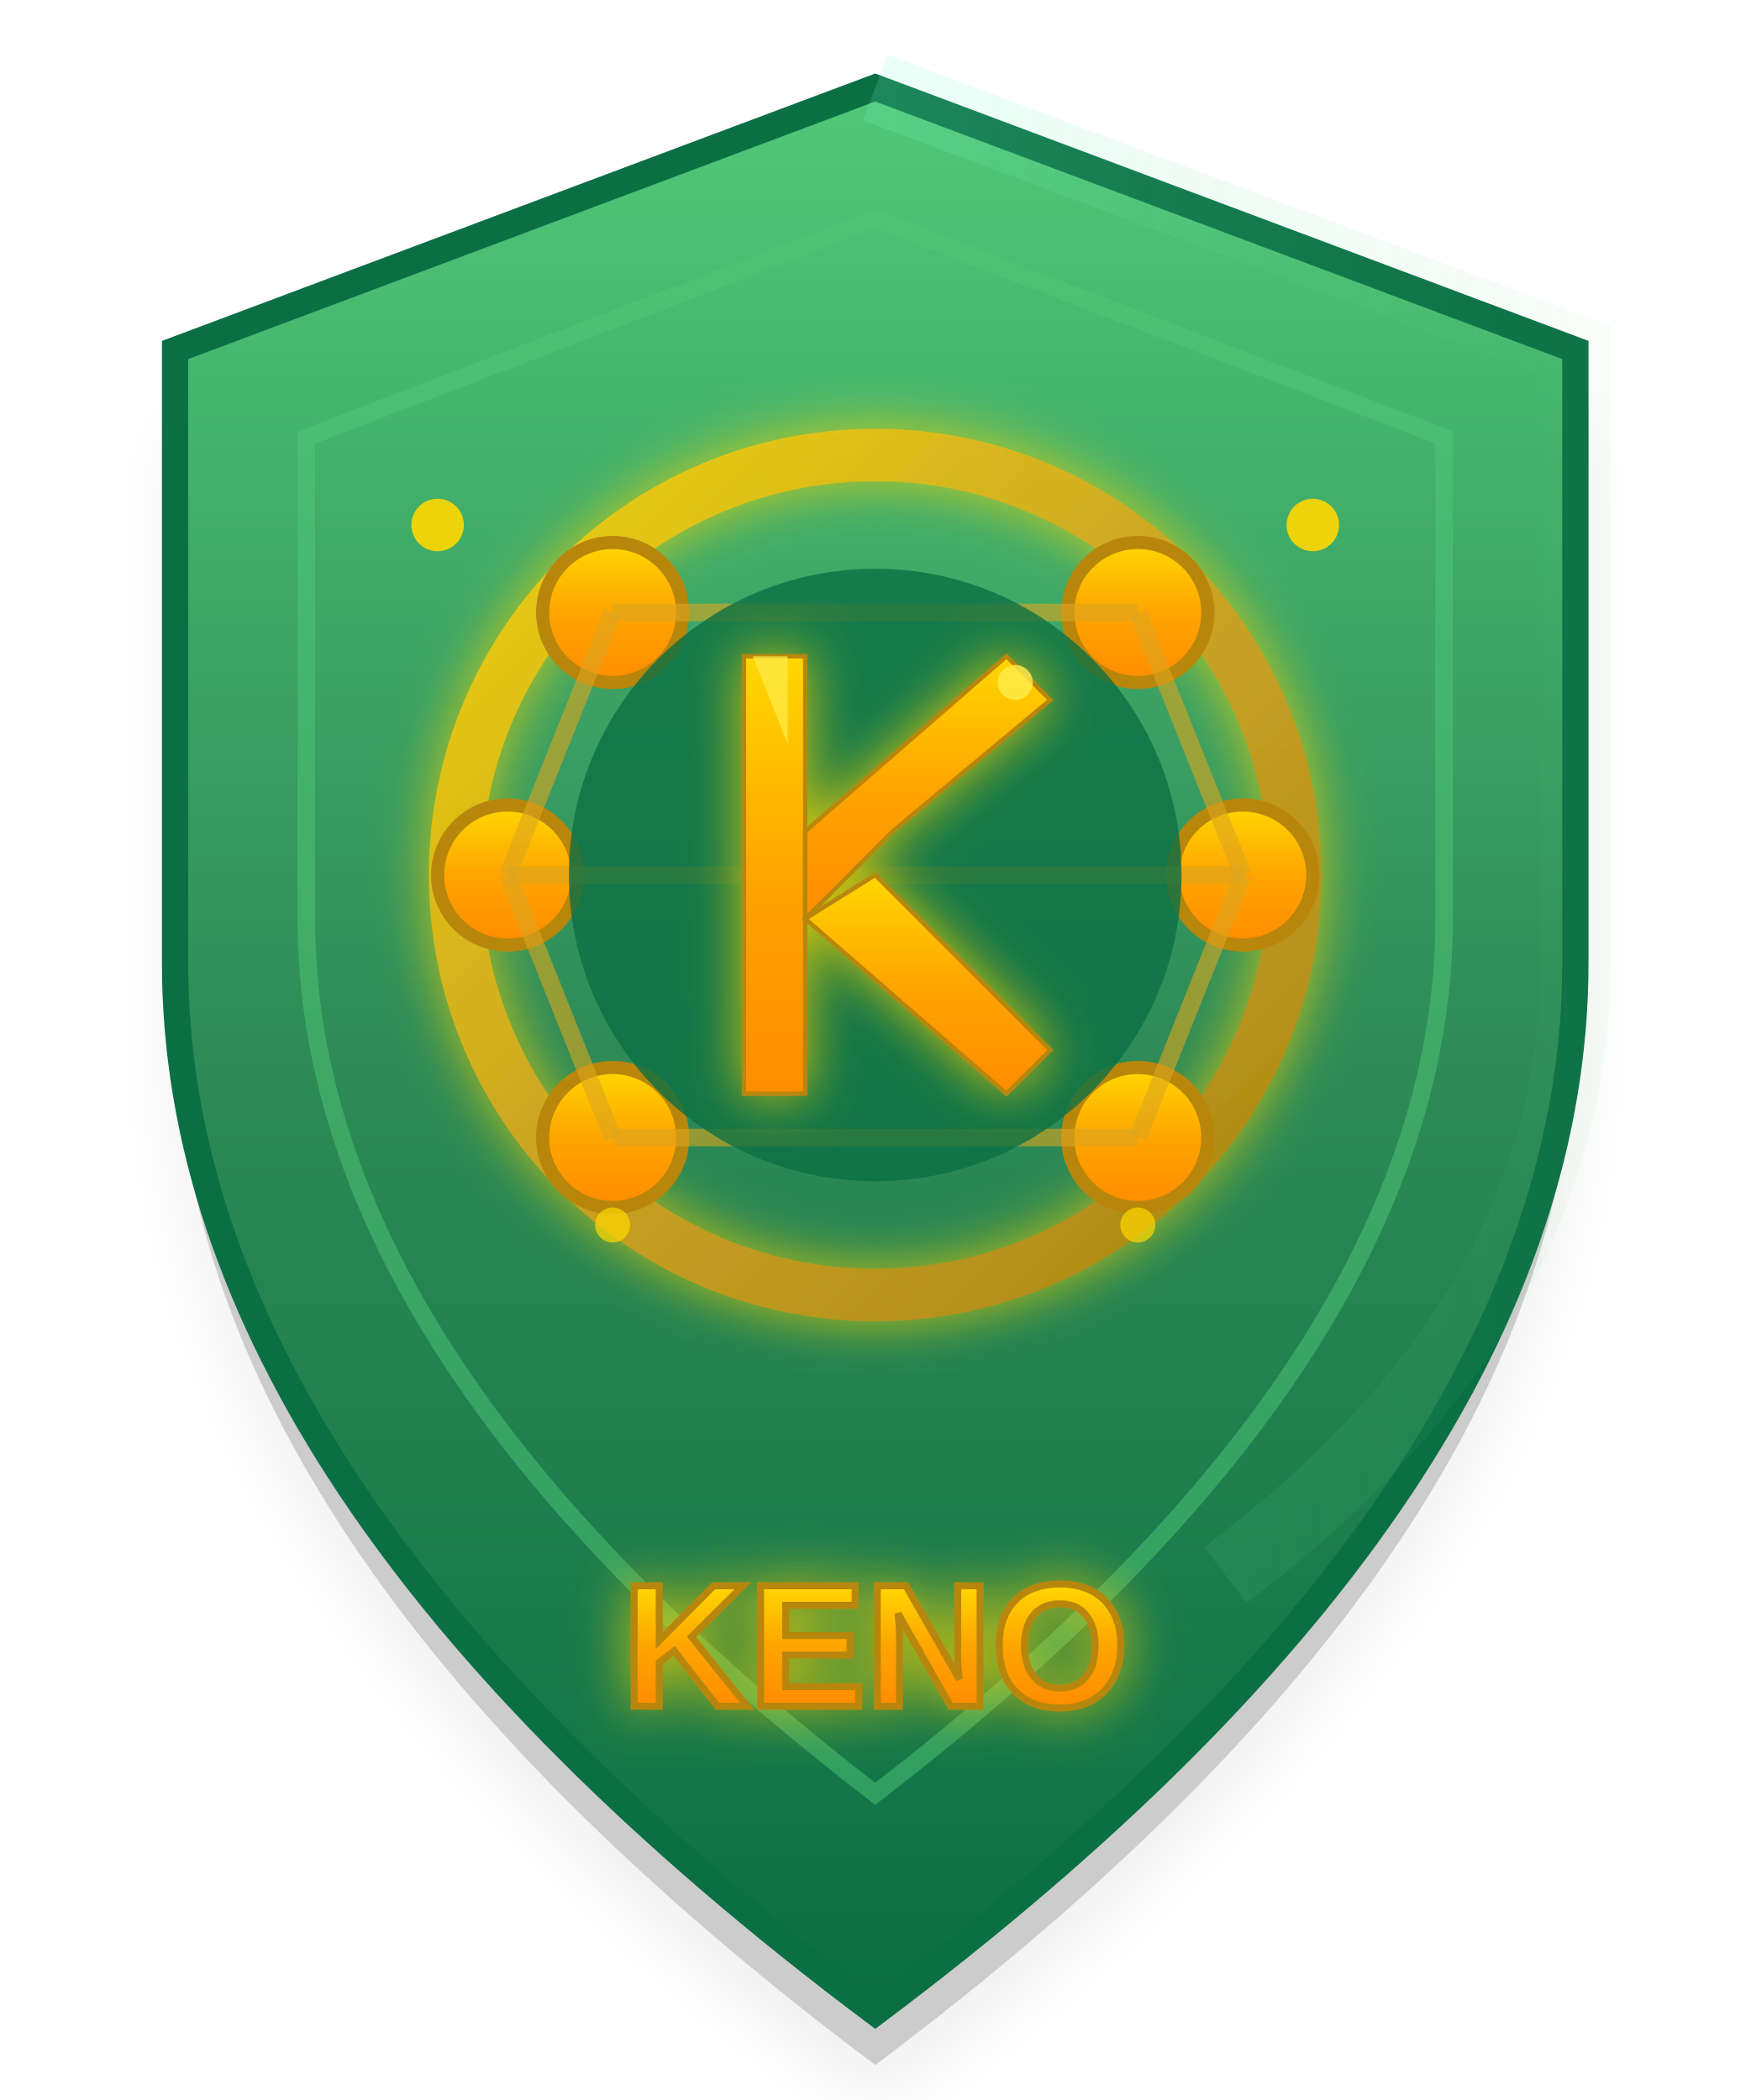
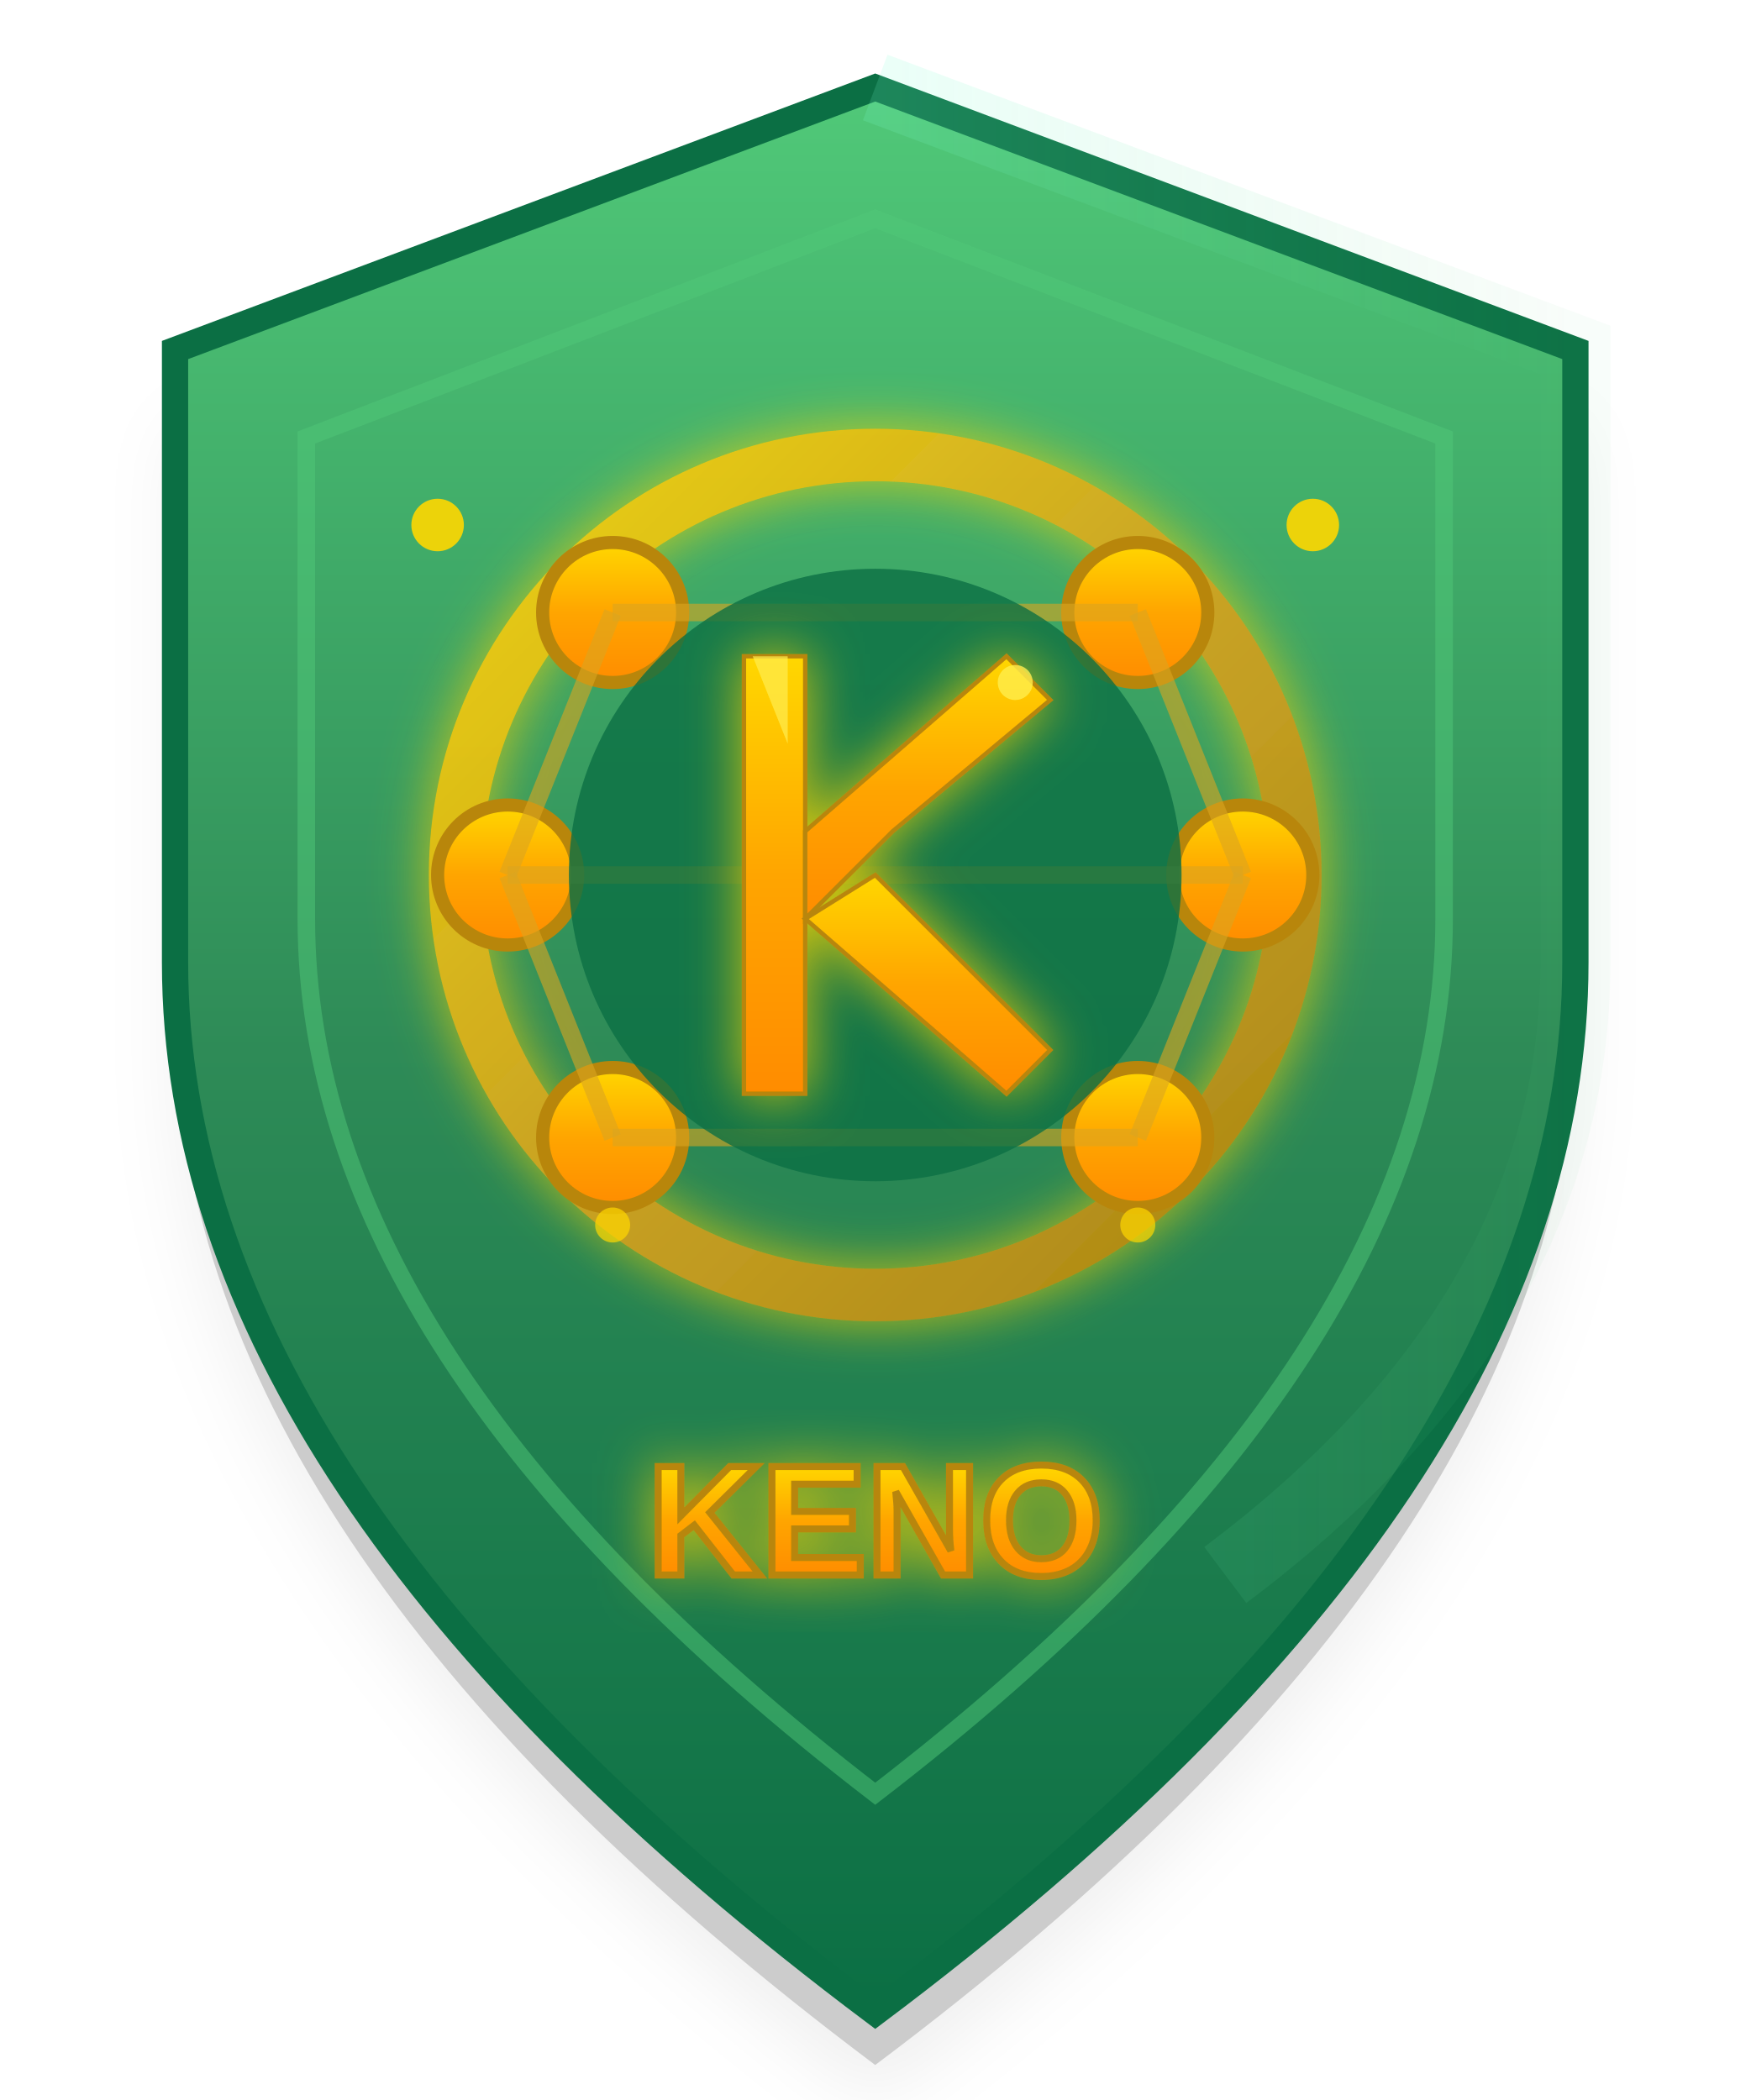
<svg xmlns="http://www.w3.org/2000/svg" viewBox="0 0 200 240" width="200" height="240">
  <defs>
    <linearGradient id="emeraldShieldGradient" x1="0%" y1="0%" x2="0%" y2="100%">
      <stop offset="0%" style="stop-color:#50C878;stop-opacity:1" />
      <stop offset="50%" style="stop-color:#2E8B57;stop-opacity:1" />
      <stop offset="100%" style="stop-color:#0B6F44;stop-opacity:1" />
    </linearGradient>
    <linearGradient id="goldGradient" x1="0%" y1="0%" x2="0%" y2="100%">
      <stop offset="0%" style="stop-color:#FFD700;stop-opacity:1" />
      <stop offset="50%" style="stop-color:#FFA500;stop-opacity:1" />
      <stop offset="100%" style="stop-color:#FF8C00;stop-opacity:1" />
    </linearGradient>
    <linearGradient id="goldCircleGradient" x1="0%" y1="0%" x2="100%" y2="100%">
      <stop offset="0%" style="stop-color:#FFD700;stop-opacity:1" />
      <stop offset="50%" style="stop-color:#DAA520;stop-opacity:1" />
      <stop offset="100%" style="stop-color:#B8860B;stop-opacity:1" />
    </linearGradient>
    <linearGradient id="highlightGradient" x1="0%" y1="0%" x2="100%" y2="0%">
      <stop offset="0%" style="stop-color:#7FFFD4;stop-opacity:0.4" />
      <stop offset="100%" style="stop-color:#50C878;stop-opacity:0.1" />
    </linearGradient>
    <filter id="shadow" x="-50%" y="-50%" width="200%" height="200%">
      <feGaussianBlur in="SourceAlpha" stdDeviation="4" />
      <feOffset dx="0" dy="4" result="offsetblur" />
      <feComponentTransfer>
        <feFuncA type="linear" slope="0.3" />
      </feComponentTransfer>
      <feMerge>
        <feMergeNode />
        <feMergeNode in="SourceGraphic" />
      </feMerge>
    </filter>
    <filter id="goldGlow" x="-50%" y="-50%" width="200%" height="200%">
      <feGaussianBlur in="SourceAlpha" stdDeviation="3" />
      <feOffset dx="0" dy="0" result="offsetblur" />
      <feFlood flood-color="#FFD700" flood-opacity="0.8" />
      <feComposite in2="offsetblur" operator="in" />
      <feMerge>
        <feMergeNode />
        <feMergeNode in="SourceGraphic" />
      </feMerge>
    </filter>
  </defs>
  <path d="M100 10 L180 40 L180 110 Q180 170 100 230 Q20 170 20 110 L20 40 Z" fill="#000000" opacity="0.2" transform="translate(0,6)" filter="url(#shadow)" />
  <path d="M100 10 L180 40 L180 110 Q180 170 100 230 Q20 170 20 110 L20 40 Z" fill="url(#emeraldShieldGradient)" stroke="#0B6F44" stroke-width="3" />
  <path d="M100 10 L180 40 L180 110 Q180 150 140 180" fill="none" stroke="url(#highlightGradient)" stroke-width="8" opacity="0.4" />
  <path d="M100 25 L165 50 L165 105 Q165 155 100 205 Q35 155 35 105 L35 50 Z" fill="none" stroke="#50C878" stroke-width="2" opacity="0.5" />
  <g transform="translate(100, 100)">
    <circle cx="0" cy="0" r="48" fill="none" stroke="url(#goldCircleGradient)" stroke-width="6" opacity="0.9" filter="url(#goldGlow)" />
    <circle cx="-30" cy="-30" r="8" fill="url(#goldGradient)" stroke="#B8860B" stroke-width="1.5" />
    <circle cx="30" cy="-30" r="8" fill="url(#goldGradient)" stroke="#B8860B" stroke-width="1.5" />
    <circle cx="-42" cy="0" r="8" fill="url(#goldGradient)" stroke="#B8860B" stroke-width="1.5" />
    <circle cx="42" cy="0" r="8" fill="url(#goldGradient)" stroke="#B8860B" stroke-width="1.5" />
    <circle cx="-30" cy="30" r="8" fill="url(#goldGradient)" stroke="#B8860B" stroke-width="1.5" />
    <circle cx="30" cy="30" r="8" fill="url(#goldGradient)" stroke="#B8860B" stroke-width="1.5" />
    <line x1="-30" y1="-30" x2="30" y2="-30" stroke="#DAA520" stroke-width="2" opacity="0.6" />
    <line x1="-42" y1="0" x2="42" y2="0" stroke="#DAA520" stroke-width="2" opacity="0.6" />
    <line x1="-30" y1="30" x2="30" y2="30" stroke="#DAA520" stroke-width="2" opacity="0.6" />
    <line x1="-30" y1="-30" x2="-42" y2="0" stroke="#DAA520" stroke-width="2" opacity="0.6" />
    <line x1="30" y1="-30" x2="42" y2="0" stroke="#DAA520" stroke-width="2" opacity="0.6" />
    <line x1="-42" y1="0" x2="-30" y2="30" stroke="#DAA520" stroke-width="2" opacity="0.6" />
    <line x1="42" y1="0" x2="30" y2="30" stroke="#DAA520" stroke-width="2" opacity="0.6" />
    <circle cx="0" cy="0" r="35" fill="#0B6F44" opacity="0.8" />
    <g filter="url(#goldGlow)">
      <path d="M -15 -25 L -15 25 L -8 25 L -8 -25 Z" fill="url(#goldGradient)" stroke="#B8860B" stroke-width="0.5" />
      <path d="M -8 -5 L 15 -25 L 20 -20 L 2 -5 L -8 5 Z" fill="url(#goldGradient)" stroke="#B8860B" stroke-width="0.5" />
      <path d="M 0 0 L 20 20 L 15 25 L -8 5 Z" fill="url(#goldGradient)" stroke="#B8860B" stroke-width="0.5" />
      <path d="M -14 -25 L -10 -25 L -10 -15 Z" fill="#FFED4E" opacity="0.7" />
      <circle cx="16" cy="-22" r="2" fill="#FFED4E" opacity="0.8" />
    </g>
  </g>
  <circle cx="50" cy="60" r="3" fill="#FFD700" opacity="0.9" />
  <circle cx="150" cy="60" r="3" fill="#FFD700" opacity="0.9" />
  <circle cx="70" cy="140" r="2" fill="#FFD700" opacity="0.7" />
  <circle cx="130" cy="140" r="2" fill="#FFD700" opacity="0.7" />
-   <text x="100" y="195" font-family="Arial, sans-serif" font-size="20" font-weight="bold" fill="url(#goldGradient)" text-anchor="middle" stroke="#B8860B" stroke-width="0.8" filter="url(#goldGlow)">KENO</text>
+   <text x="100" y="180" font-family="Arial, sans-serif" font-size="18" font-weight="bold" fill="url(#goldGradient)" text-anchor="middle" stroke="#B8860B" stroke-width="0.8" filter="url(#goldGlow)">KENO</text>
</svg>
